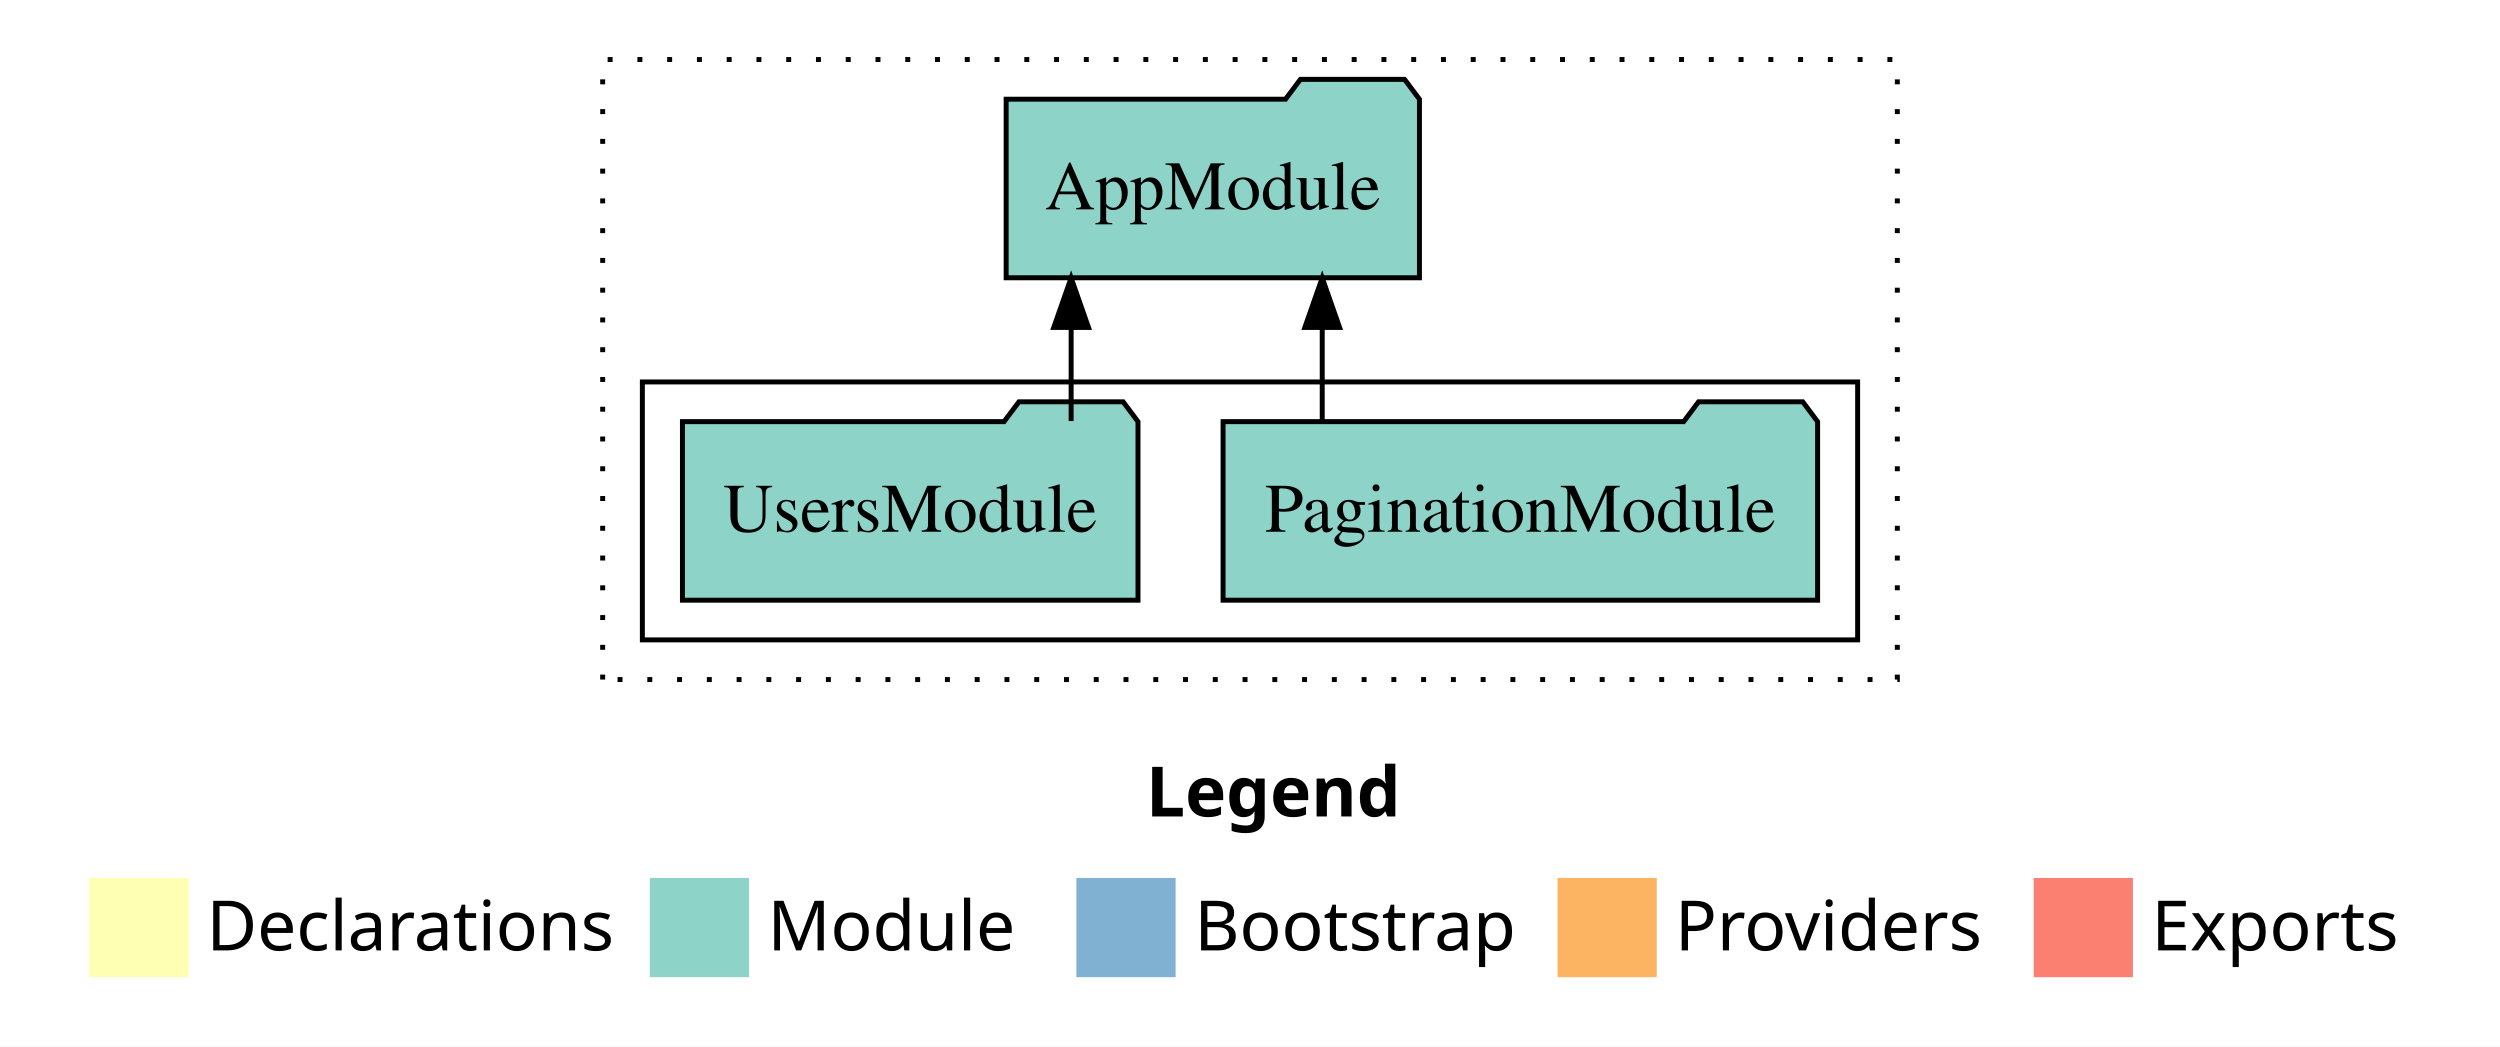
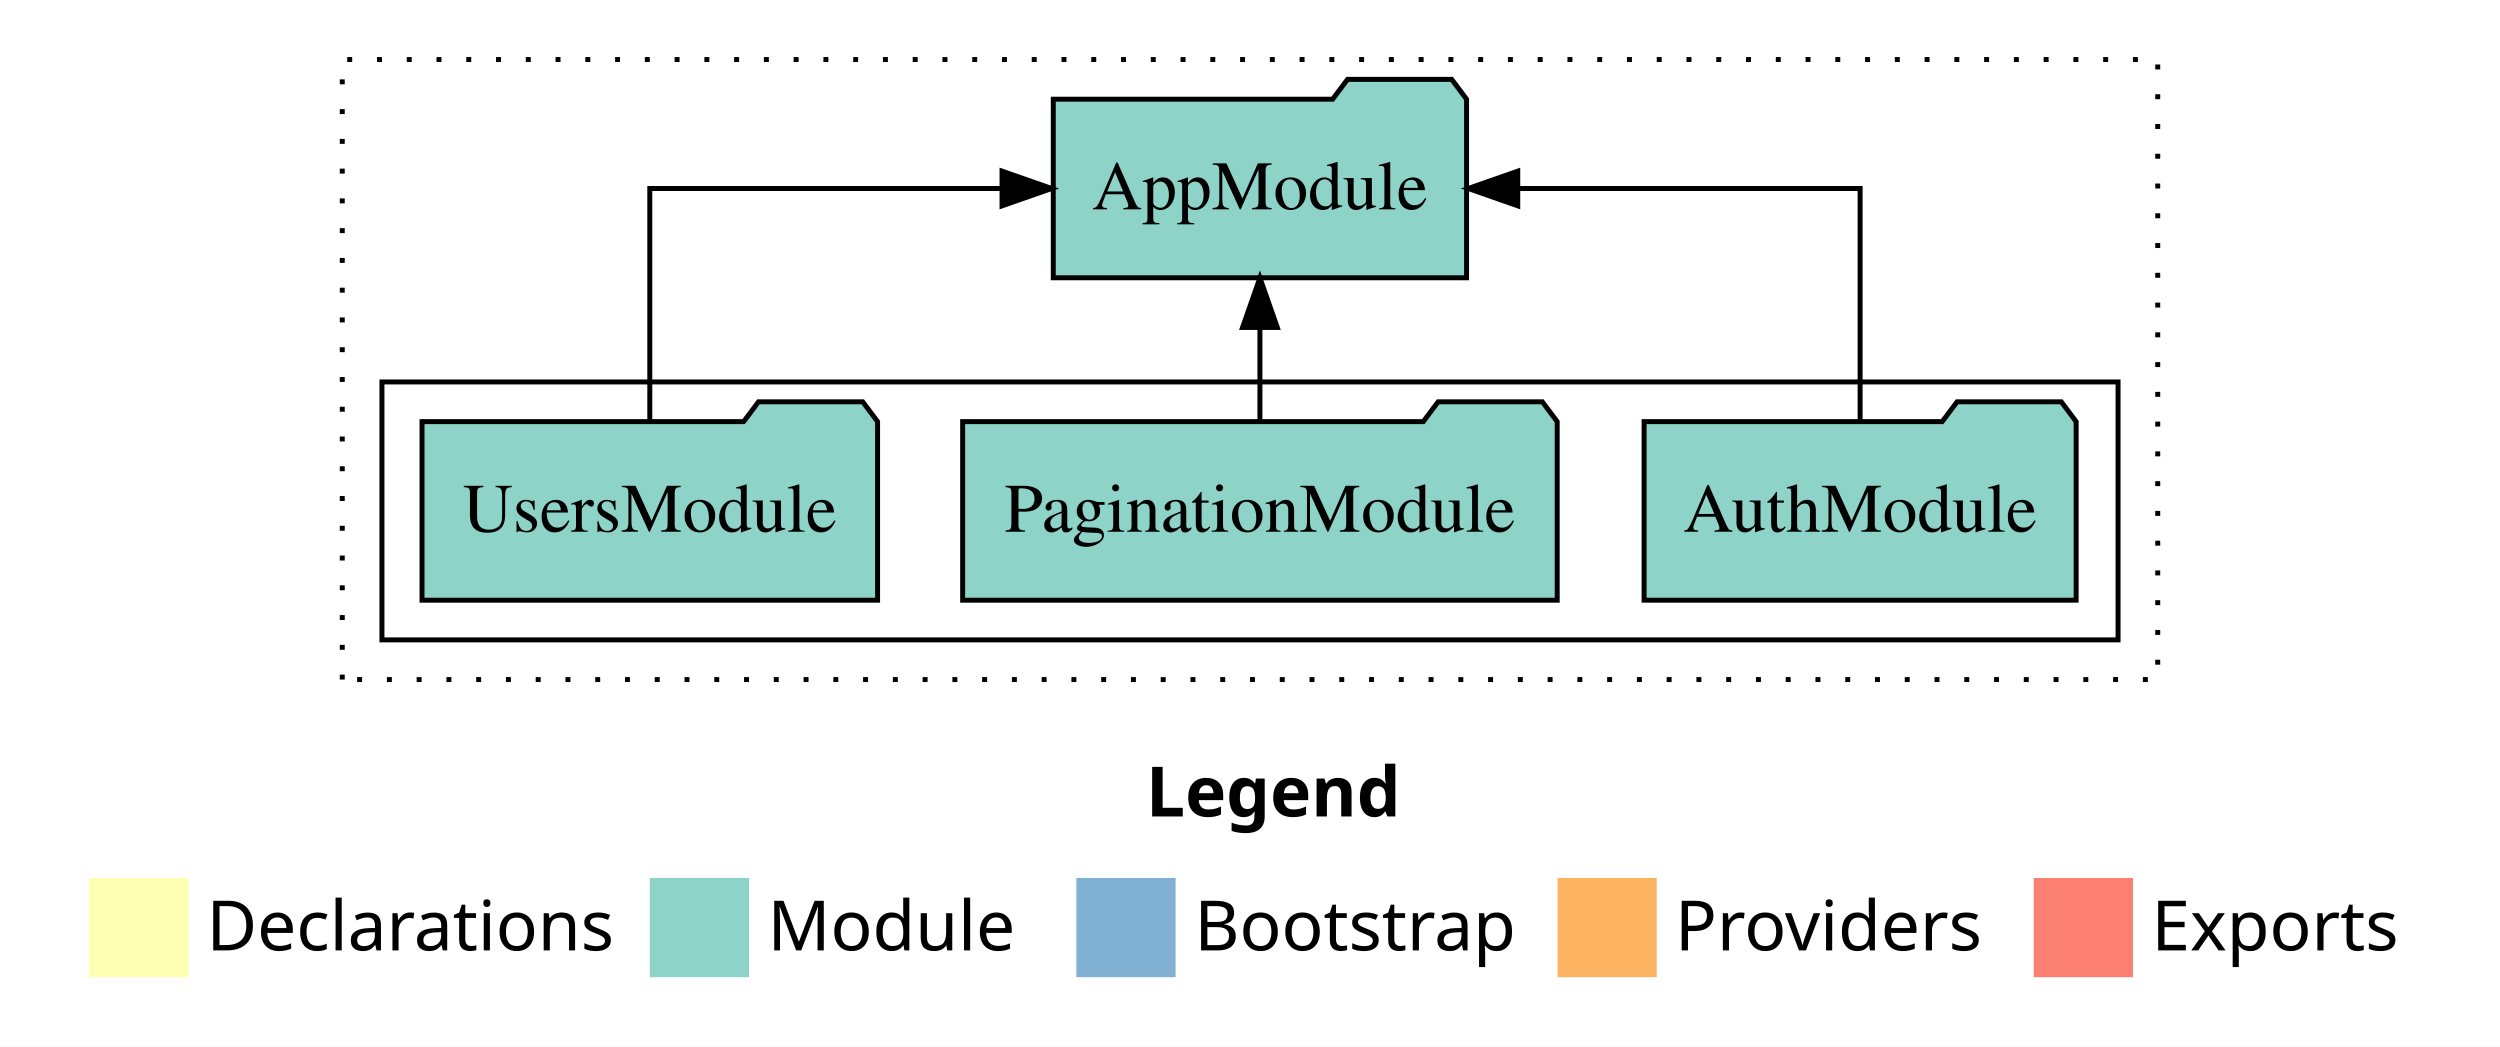
<svg xmlns="http://www.w3.org/2000/svg" width="504pt" height="211pt" viewBox="0.00 0.00 504.00 211.00">
  <g id="graph0" class="graph" transform="scale(1 1) rotate(0) translate(4 207)">
    <polygon fill="white" stroke="transparent" points="-4,4 -4,-207 500,-207 500,4 -4,4" />
    <text text-anchor="start" x="227.01" y="-42.4" font-family="Times-12" font-weight="bold" font-size="14.00">Legend</text>
    <polygon fill="#ffffb3" stroke="transparent" points="14,-10 14,-30 34,-30 34,-10 14,-10" />
    <text text-anchor="start" x="37.63" y="-15.4" font-family="Times-12" font-size="14.00">  Declarations</text>
    <polygon fill="#8dd3c7" stroke="transparent" points="127,-10 127,-30 147,-30 147,-10 127,-10" />
    <text text-anchor="start" x="150.73" y="-15.4" font-family="Times-12" font-size="14.00">  Module</text>
    <polygon fill="#80b1d3" stroke="transparent" points="213,-10 213,-30 233,-30 233,-10 213,-10" />
    <text text-anchor="start" x="236.78" y="-15.4" font-family="Times-12" font-size="14.00">  Bootstrap</text>
    <polygon fill="#fdb462" stroke="transparent" points="310,-10 310,-30 330,-30 330,-10 310,-10" />
    <text text-anchor="start" x="333.67" y="-15.4" font-family="Times-12" font-size="14.00">  Providers</text>
    <polygon fill="#fb8072" stroke="transparent" points="406,-10 406,-30 426,-30 426,-10 406,-10" />
    <text text-anchor="start" x="429.73" y="-15.4" font-family="Times-12" font-size="14.00">  Exports</text>
    <g id="clust1" class="cluster">
-       <polygon fill="none" stroke="black" stroke-dasharray="1,5" points="117.5,-70 117.5,-195 378.5,-195 378.5,-70 117.5,-70" />
+       <polygon fill="none" stroke="black" stroke-dasharray="1,5" points="65,-70 65,-195 431,-195 431,-70 65,-70" />
    </g>
    <g id="clust3" class="cluster">
-       <polygon fill="none" stroke="black" points="125.5,-78 125.5,-130 370.5,-130 370.5,-78 125.5,-78" />
+       <polygon fill="none" stroke="black" points="73,-78 73,-130 423,-130 423,-78 73,-78" />
    </g>
    <g id="node1" class="node">
-       <polygon fill="#8dd3c7" stroke="black" points="362.43,-122 359.43,-126 338.43,-126 335.43,-122 242.57,-122 242.57,-86 362.43,-86 362.43,-122" />
-       <text text-anchor="middle" x="302.5" y="-99.8" font-family="Times,serif" font-size="14.00">PaginationModule</text>
+       <polygon fill="#8dd3c7" stroke="black" points="414.55,-122 411.55,-126 390.55,-126 387.55,-122 327.45,-122 327.45,-86 414.55,-86 414.55,-122" />
+       <text text-anchor="middle" x="371" y="-99.8" font-family="Times,serif" font-size="14.00">AuthModule</text>
+     </g>
+     <g id="node4" class="node">
+       <polygon fill="#8dd3c7" stroke="black" points="291.66,-187 288.66,-191 267.66,-191 264.66,-187 208.34,-187 208.34,-151 291.66,-151 291.66,-187" />
+       <text text-anchor="middle" x="250" y="-164.8" font-family="Times,serif" font-size="14.00">AppModule</text>
+     </g>
+     <g id="edge1" class="edge">
+       <path fill="none" stroke="black" d="M371,-122.11C371,-141.34 371,-169 371,-169 371,-169 301.98,-169 301.98,-169" />
+       <polygon fill="black" stroke="black" points="301.98,-165.5 291.98,-169 301.98,-172.5 301.98,-165.5" />
+     </g>
+     <g id="node2" class="node">
+       <polygon fill="#8dd3c7" stroke="black" points="309.93,-122 306.93,-126 285.93,-126 282.93,-122 190.07,-122 190.07,-86 309.93,-86 309.93,-122" />
+       <text text-anchor="middle" x="250" y="-99.8" font-family="Times,serif" font-size="14.00">PaginationModule</text>
+     </g>
+     <g id="edge2" class="edge">
+       <path fill="none" stroke="black" d="M250,-122.11C250,-122.11 250,-140.99 250,-140.99" />
+       <polygon fill="black" stroke="black" points="246.5,-140.99 250,-150.99 253.5,-140.99 246.5,-140.99" />
    </g>
    <g id="node3" class="node">
-       <polygon fill="#8dd3c7" stroke="black" points="282.16,-187 279.16,-191 258.16,-191 255.16,-187 198.84,-187 198.84,-151 282.16,-151 282.16,-187" />
-       <text text-anchor="middle" x="240.5" y="-164.8" font-family="Times,serif" font-size="14.00">AppModule</text>
+       <polygon fill="#8dd3c7" stroke="black" points="172.92,-122 169.92,-126 148.92,-126 145.92,-122 81.08,-122 81.08,-86 172.92,-86 172.92,-122" />
+       <text text-anchor="middle" x="127" y="-99.8" font-family="Times,serif" font-size="14.00">UsersModule</text>
    </g>
-     <g id="edge1" class="edge">
-       <path fill="none" stroke="black" d="M262.56,-122.11C262.56,-122.11 262.56,-140.99 262.56,-140.99" />
-       <polygon fill="black" stroke="black" points="259.06,-140.99 262.56,-150.99 266.06,-140.99 259.06,-140.99" />
-     </g>
-     <g id="node2" class="node">
-       <polygon fill="#8dd3c7" stroke="black" points="225.42,-122 222.42,-126 201.42,-126 198.42,-122 133.58,-122 133.58,-86 225.42,-86 225.42,-122" />
-       <text text-anchor="middle" x="179.5" y="-99.8" font-family="Times,serif" font-size="14.00">UsersModule</text>
-     </g>
-     <g id="edge2" class="edge">
-       <path fill="none" stroke="black" d="M211.94,-122.11C211.94,-122.11 211.94,-140.99 211.94,-140.99" />
-       <polygon fill="black" stroke="black" points="208.44,-140.99 211.94,-150.99 215.44,-140.99 208.44,-140.99" />
+     <g id="edge3" class="edge">
+       <path fill="none" stroke="black" d="M127,-122.11C127,-141.34 127,-169 127,-169 127,-169 198.01,-169 198.01,-169" />
+       <polygon fill="black" stroke="black" points="198.01,-172.5 208.01,-169 198.01,-165.5 198.01,-172.5" />
    </g>
  </g>
</svg>
